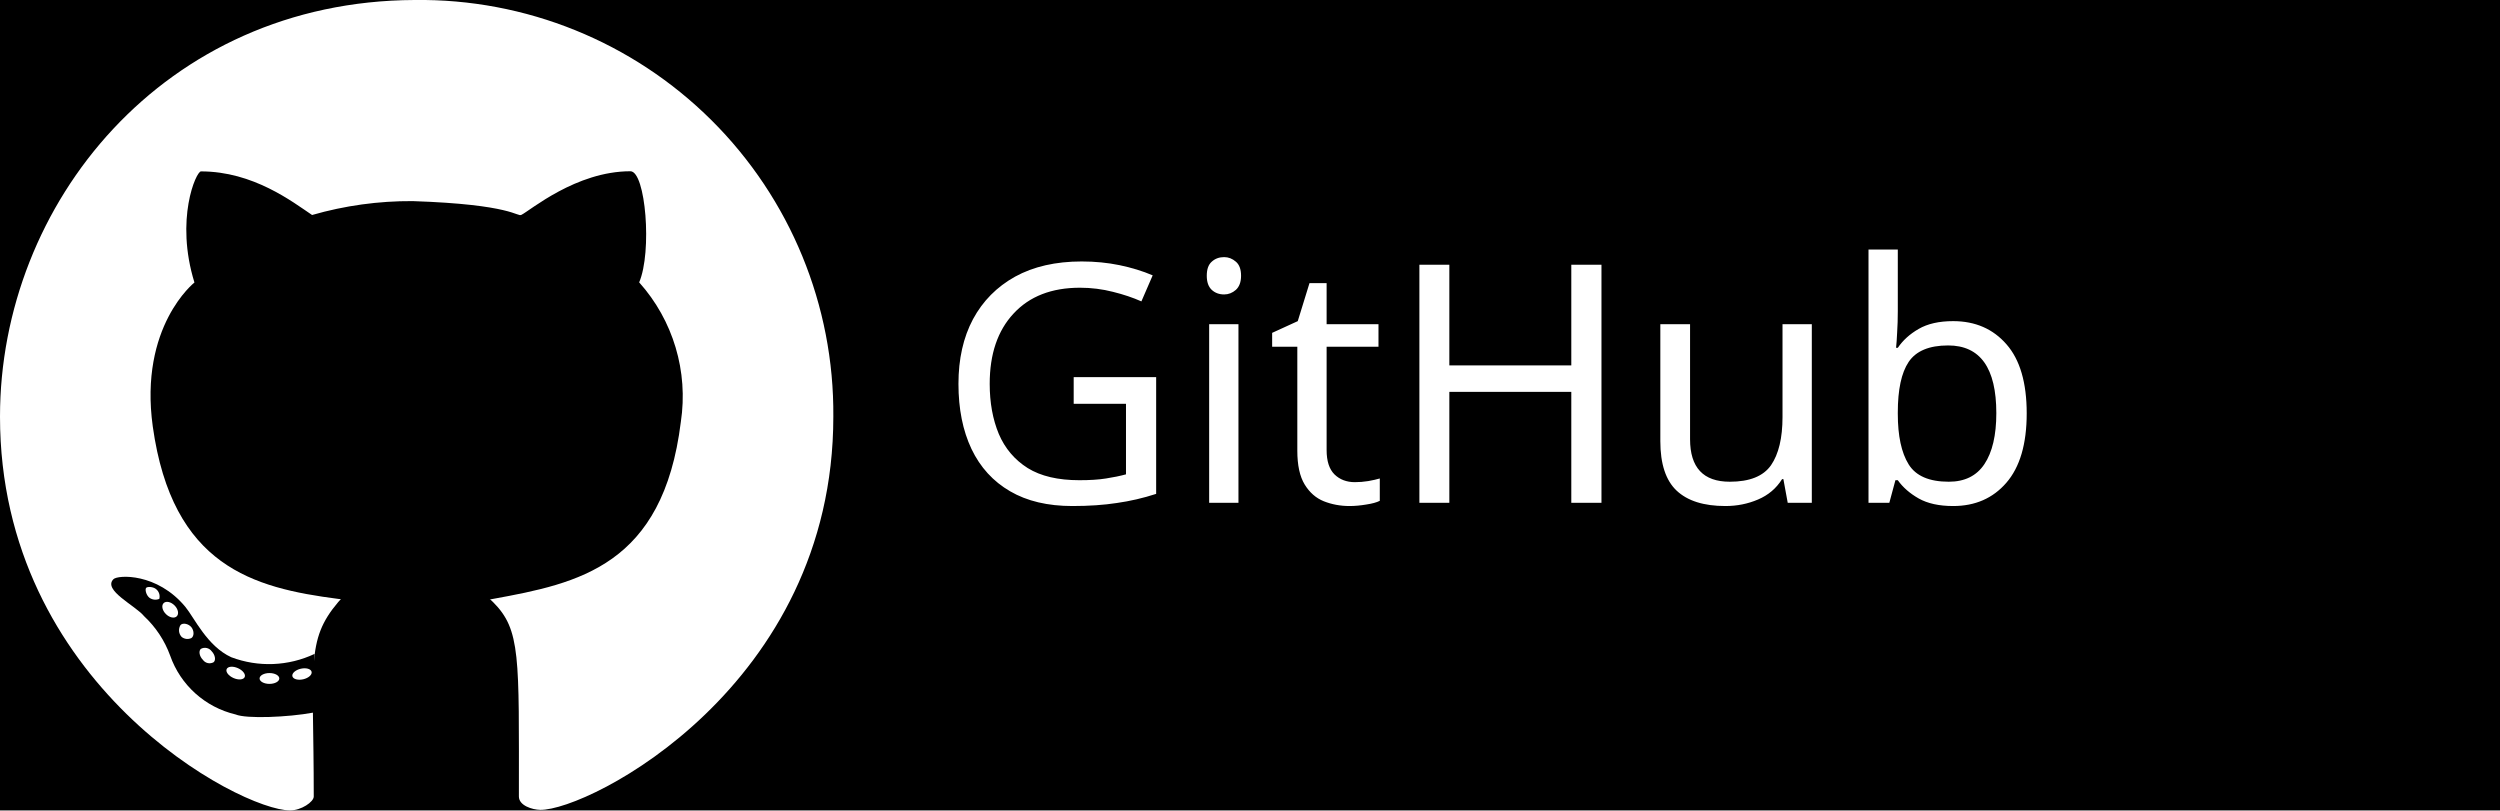
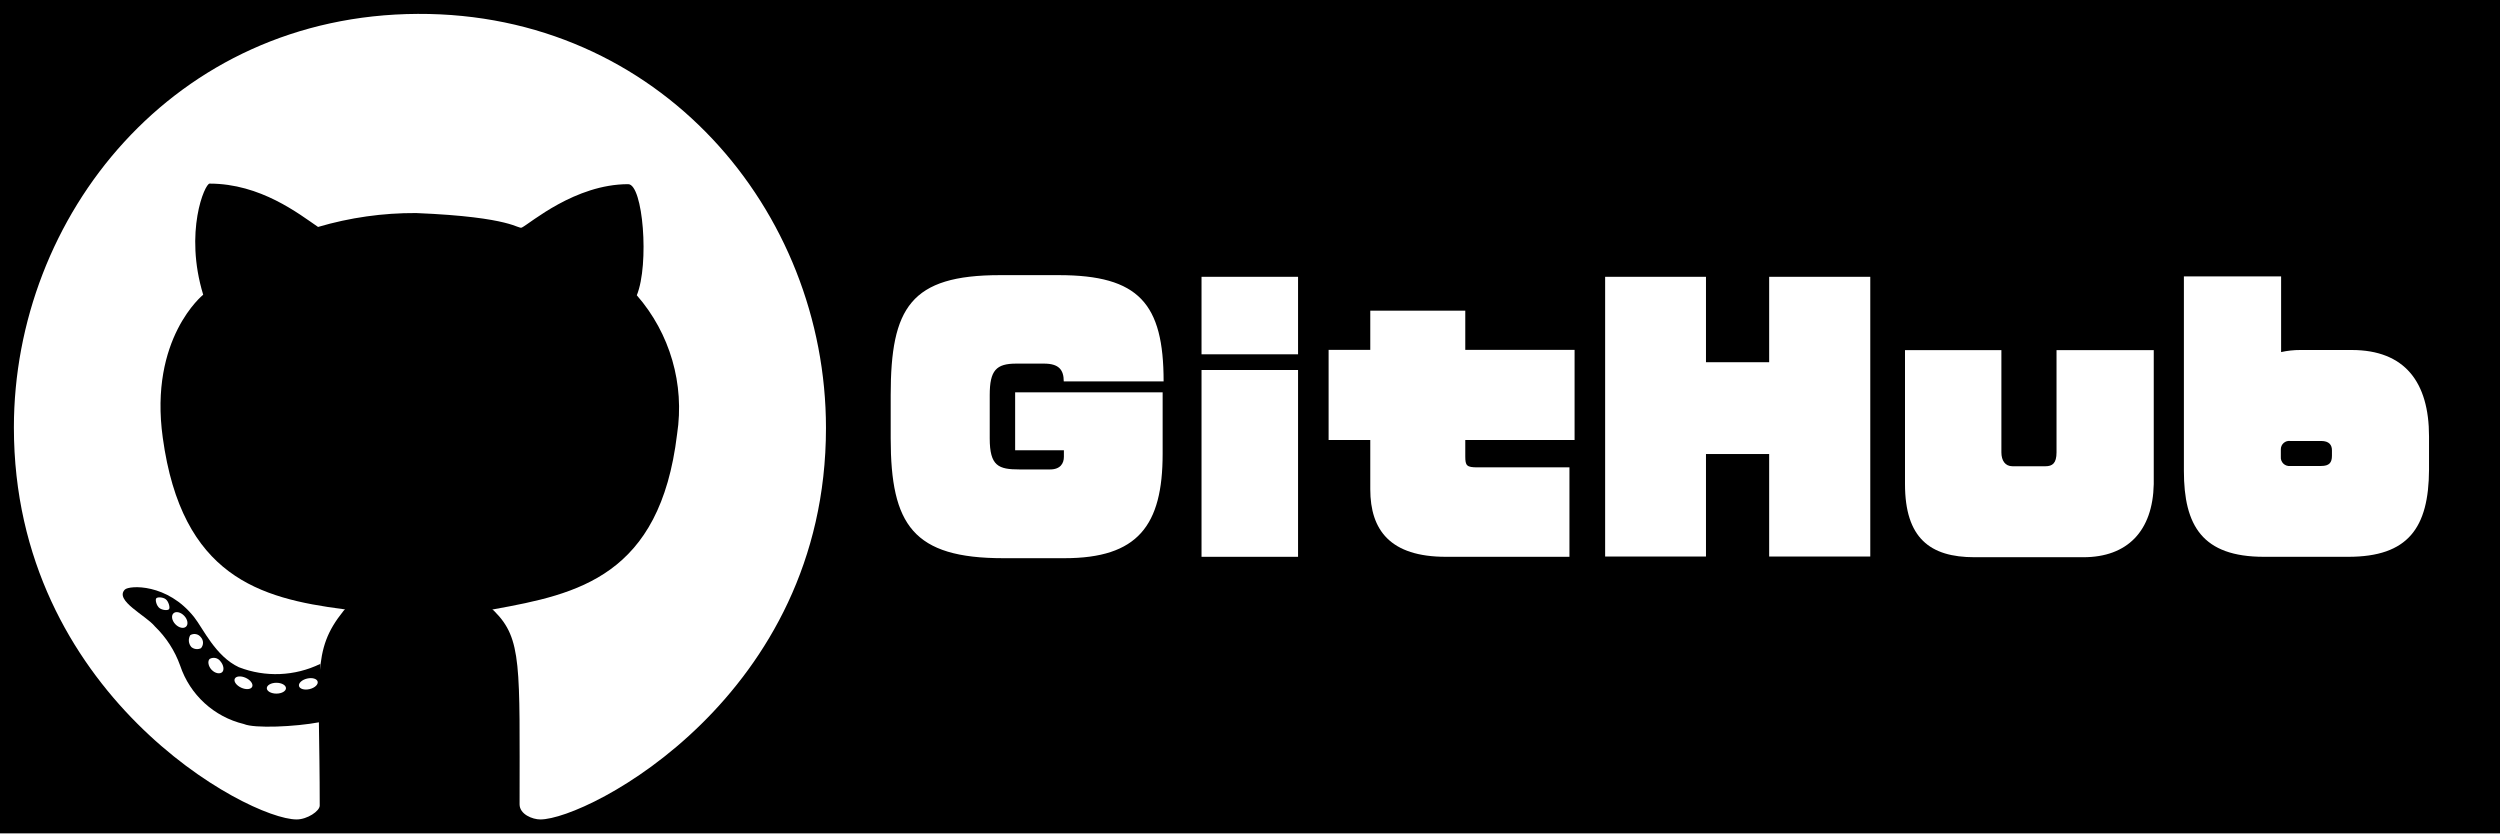
- <svg xmlns="http://www.w3.org/2000/svg" viewBox="0 0 180 58.35">
+ <svg xmlns="http://www.w3.org/2000/svg" viewBox="0 0 180 60">
  <defs>
-     <style>.cls-1,.cls-2{fill:#fff;}.cls-2{font-size:24px;font-family:VDL-LogoJrBlack-Black-83pv-RKSJ-H, VDL-LogoJrBlack;}</style>
+     <style>.cls-1{fill:#fff;}</style>
  </defs>
  <g id="レイヤー_2" data-name="レイヤー 2">
    <g id="レイヤー_1-2" data-name="レイヤー 1">
-       <rect width="180" height="58.35" />
-       <path class="cls-1" d="M38.9,58.31C42.41,58.35,60,49.4,60,30A29.76,29.76,0,0,0,29.84,0C11.78.08,0,14.68,0,30,0,49.24,17.28,58.35,20.89,58.35c.79,0,1.7-.61,1.7-1,0-9.48-.6-11.21,1.76-14s8.08-3.07,11.15,0c2,2,1.86,3.93,1.86,14C37.36,58,38.32,58.3,38.9,58.31Z" />
-       <path d="M37.54,15.47c.63-.31,3.93-3.14,7.85-3.14,1.1,0,1.57,5.81.63,8a12.3,12.3,0,0,1,3,10.05C47.74,40.74,41.64,42,35.5,43.12c-4.4.78-5.56.71-11.15,0C18.22,42.33,12.41,40.76,11,30.71c-1-7.22,3-10.37,3-10.37-1.41-4.55.12-8,.47-8,3.77,0,6.6,2.2,8,3.14a25.59,25.59,0,0,1,7.24-1C36.91,14.72,37.23,15.63,37.54,15.47Z" />
-       <path d="M22.54,51.31c-1.78.33-4.8.46-5.58.13a6.6,6.6,0,0,1-4.71-4.24,7.31,7.31,0,0,0-1.87-2.83c-.64-.78-3-1.88-2.21-2.67.31-.31,3.14-.47,5.18,2,.64.78,1.57,2.83,3.3,3.62a7.69,7.69,0,0,0,6-.24Z" />
-       <ellipse class="cls-1" cx="19.4" cy="48.85" rx="0.71" ry="0.39" />
-       <ellipse class="cls-1" cx="16.96" cy="48.46" rx="0.39" ry="0.71" transform="translate(-34.21 44.37) rotate(-66.14)" />
-       <path class="cls-1" d="M15.38,47.68a.59.59,0,0,1-.77-.17c-.26-.26-.32-.64-.15-.79a.6.6,0,0,1,.78.17C15.49,47.15,15.56,47.53,15.38,47.68Z" />
-       <ellipse class="cls-1" cx="21.75" cy="48.53" rx="0.71" ry="0.39" transform="translate(-10.24 6.04) rotate(-12.83)" />
-       <path class="cls-1" d="M13,45c.17-.18.58-.09.78.16s.21.64,0,.78a.66.66,0,0,1-.7-.08A.7.7,0,0,1,13,45Z" />
-       <ellipse class="cls-1" cx="12.25" cy="43.9" rx="0.44" ry="0.67" transform="translate(-27.45 21.52) rotate(-45)" />
-       <path class="cls-1" d="M10.52,42.33c.09-.11.5-.09.71.08a.68.68,0,0,1,.24.71.73.73,0,0,1-.71-.08C10.52,42.85,10.43,42.44,10.52,42.33Z" />
-       <text class="cls-2" transform="translate(67.54 36.2)">GitHub</text>
+       <rect width="180" height="60" />
+       <path class="cls-1" d="M38.9,59c3.43,0,20.57-8.86,20.57-28.18C59.47,15.13,47.45.92,30.08,1,12.48,1.08,1,15.59,1,30.78,1,49.94,17.84,59,21.36,59c.76,0,1.66-.6,1.66-1,0-9.42-.59-11.14,1.7-14s7.88-3,10.87,0c2,2,1.82,3.91,1.82,13.91C37.41,58.63,38.34,59,38.9,59Z" />
+       <path d="M37.58,16.38c.61-.31,3.83-3.12,7.65-3.12,1.07,0,1.53,5.77.62,8a12.35,12.35,0,0,1,2.9,10C47.52,41.5,41.58,42.77,35.59,43.86c-4.28.78-5.41.71-10.87,0-6-.78-11.63-2.35-13-12.34-1-7.17,2.91-10.3,2.91-10.3-1.38-4.53.12-8,.46-8,3.67,0,6.43,2.18,7.81,3.12a24.49,24.49,0,0,1,7.06-1C37,15.63,37.27,16.53,37.58,16.38Z" />
+       <path d="M23,52c-1.74.33-4.69.46-5.44.13a6.42,6.42,0,0,1-4.59-4.21,7.38,7.38,0,0,0-1.82-2.82c-.63-.78-2.93-1.87-2.16-2.65.31-.31,3.06-.47,5,2,.62.78,1.53,2.81,3.21,3.59a7.33,7.33,0,0,0,5.86-.24Z" />
+       <ellipse class="cls-1" cx="19.9" cy="49.55" rx="0.69" ry="0.39" />
+       <ellipse class="cls-1" cx="17.53" cy="49.16" rx="0.39" ry="0.69" transform="translate(-34.46 44.57) rotate(-65.33)" />
+       <path class="cls-1" d="M16,48.39c-.16.16-.51.1-.76-.16s-.31-.64-.14-.79a.59.59,0,0,1,.76.16C16.1,47.87,16.16,48.24,16,48.39Z" />
+       <ellipse class="cls-1" cx="22.2" cy="49.24" rx="0.69" ry="0.39" transform="translate(-10.74 6.43) rotate(-13.31)" />
+       <path class="cls-1" d="M13.7,45.73a.58.58,0,0,1,.77.16.59.59,0,0,1,0,.78.64.64,0,0,1-.69-.08A.73.73,0,0,1,13.7,45.73Z" />
+       <ellipse class="cls-1" cx="12.94" cy="44.64" rx="0.44" ry="0.66" transform="translate(-27.18 21.18) rotate(-43.52)" />
+       <path class="cls-1" d="M11.25,43.08c.09-.11.49-.09.69.07s.32.6.23.71-.48.08-.69-.08S11.16,43.19,11.25,43.08Z" />
+       <path class="cls-1" d="M76.59,27.46c0-.84-.36-1.28-1.42-1.28h-2c-1.45,0-1.91.49-1.91,2.27v3.11c0,2,.63,2.24,2.15,2.24H75.6c.75,0,1-.44,1-.91v-.47H73.09V28.25H83.71v4.42c0,5.18-1.79,7.52-7.07,7.52h-4.4c-6.49,0-8.11-2.39-8.11-8.63V28.45c0-6.3,1.43-8.64,7.87-8.64h4.23c5.78,0,7.55,2.05,7.55,7.65Z" />
+       <path class="cls-1" d="M86.51,25.51V19.93h6.95v5.58Zm0,14.58V26.64h6.95V40.09Z" />
+       <path class="cls-1" d="M105.5,31.68v1.18c0,.67.1.79.88.79H113v6.44H104.1c-4,0-5.44-1.92-5.44-4.86V31.68h-3V25.19h3V22.37h6.84v2.82h7.87v6.49Z" />
+       <path class="cls-1" d="M127.38,40.07V32.69h-4.55v7.38h-7.26V19.93h7.26v6.15h4.55V19.93h7.28V40.07Z" />
+       <path class="cls-1" d="M150,40.12h-7.84c-3.2,0-5-1.38-5-5.26V25.21h6.94v7.36c0,.59.27,1,.8,1h2.37c.51,0,.8-.22.8-1V25.21h7v9.65C155,38.24,153.17,40.12,150,40.12Z" />
+       <path class="cls-1" d="M169.08,40.09H163c-4.43,0-5.76-2.24-5.76-6.19v-14h7v5.45a6.21,6.21,0,0,1,1.38-.15h3.7c3.83,0,5.57,2.32,5.57,6.22v2.4C174.87,38,173.39,40.09,169.08,40.09Zm-1.18-7.67c0-.37-.19-.67-.78-.67H164.9a.6.6,0,0,0-.68.59v.55a.61.61,0,0,0,.68.66h2.22c.59,0,.78-.24.78-.74Z" />
    </g>
  </g>
</svg>
